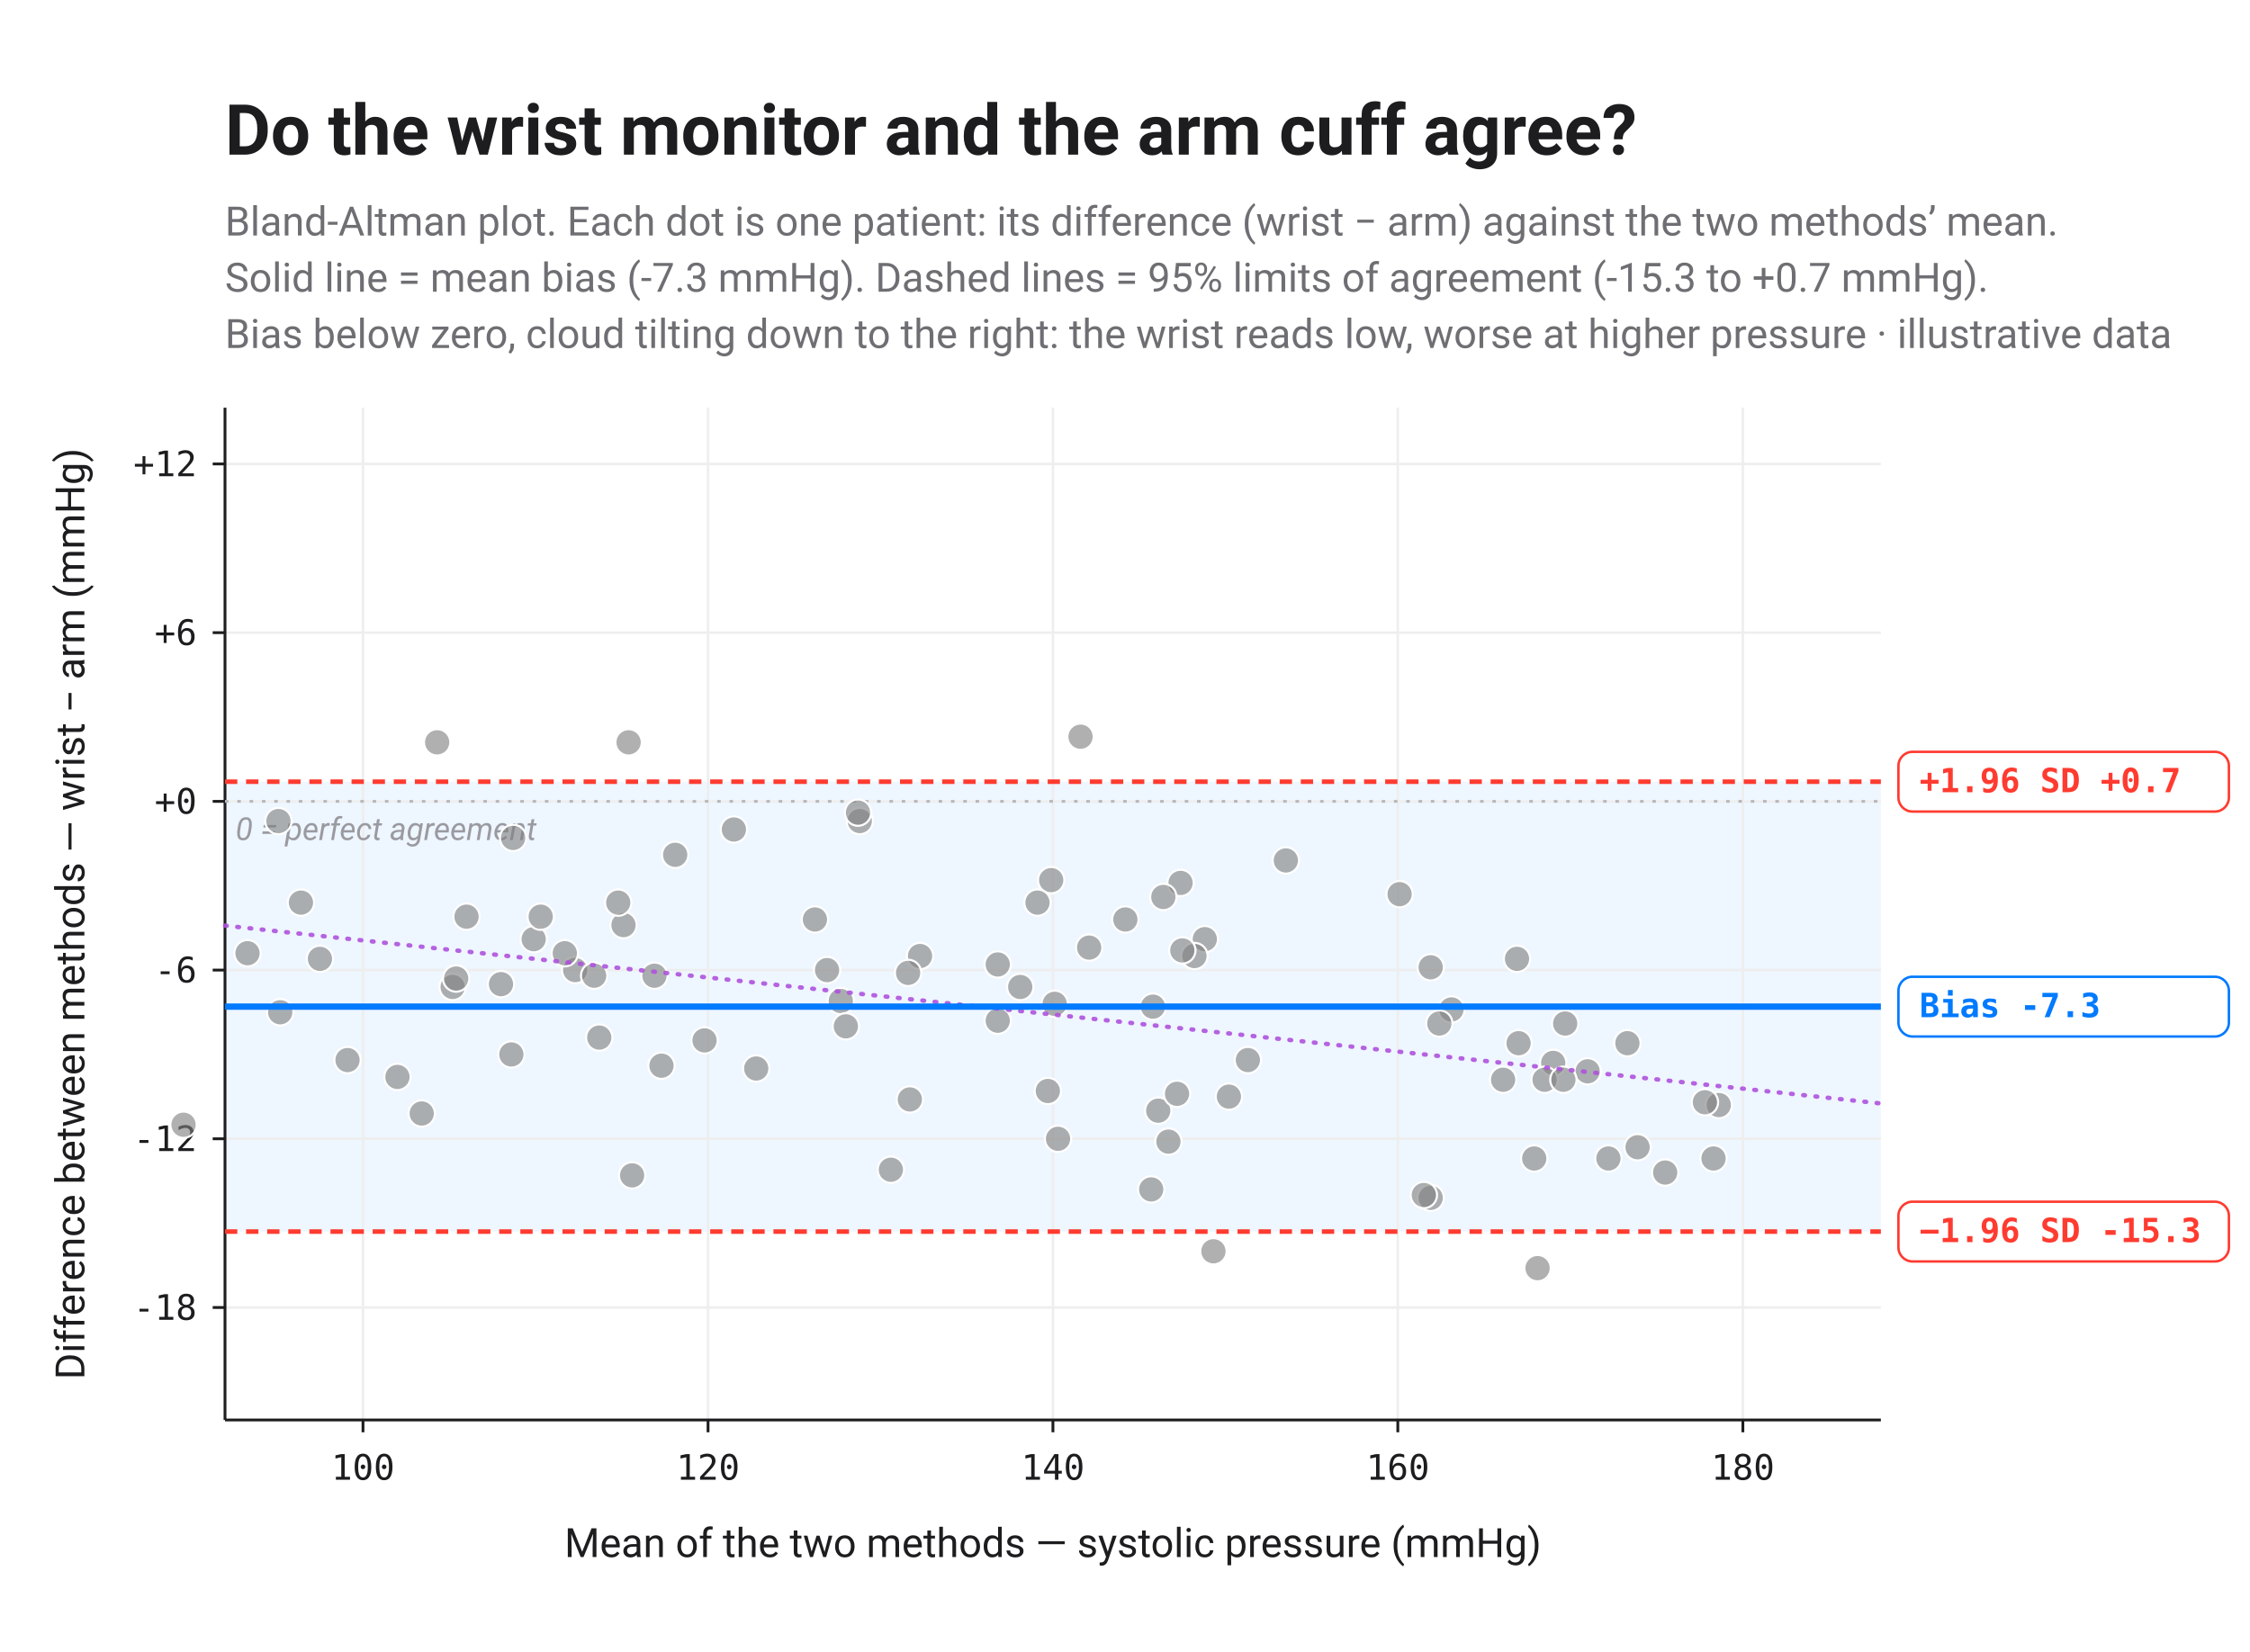
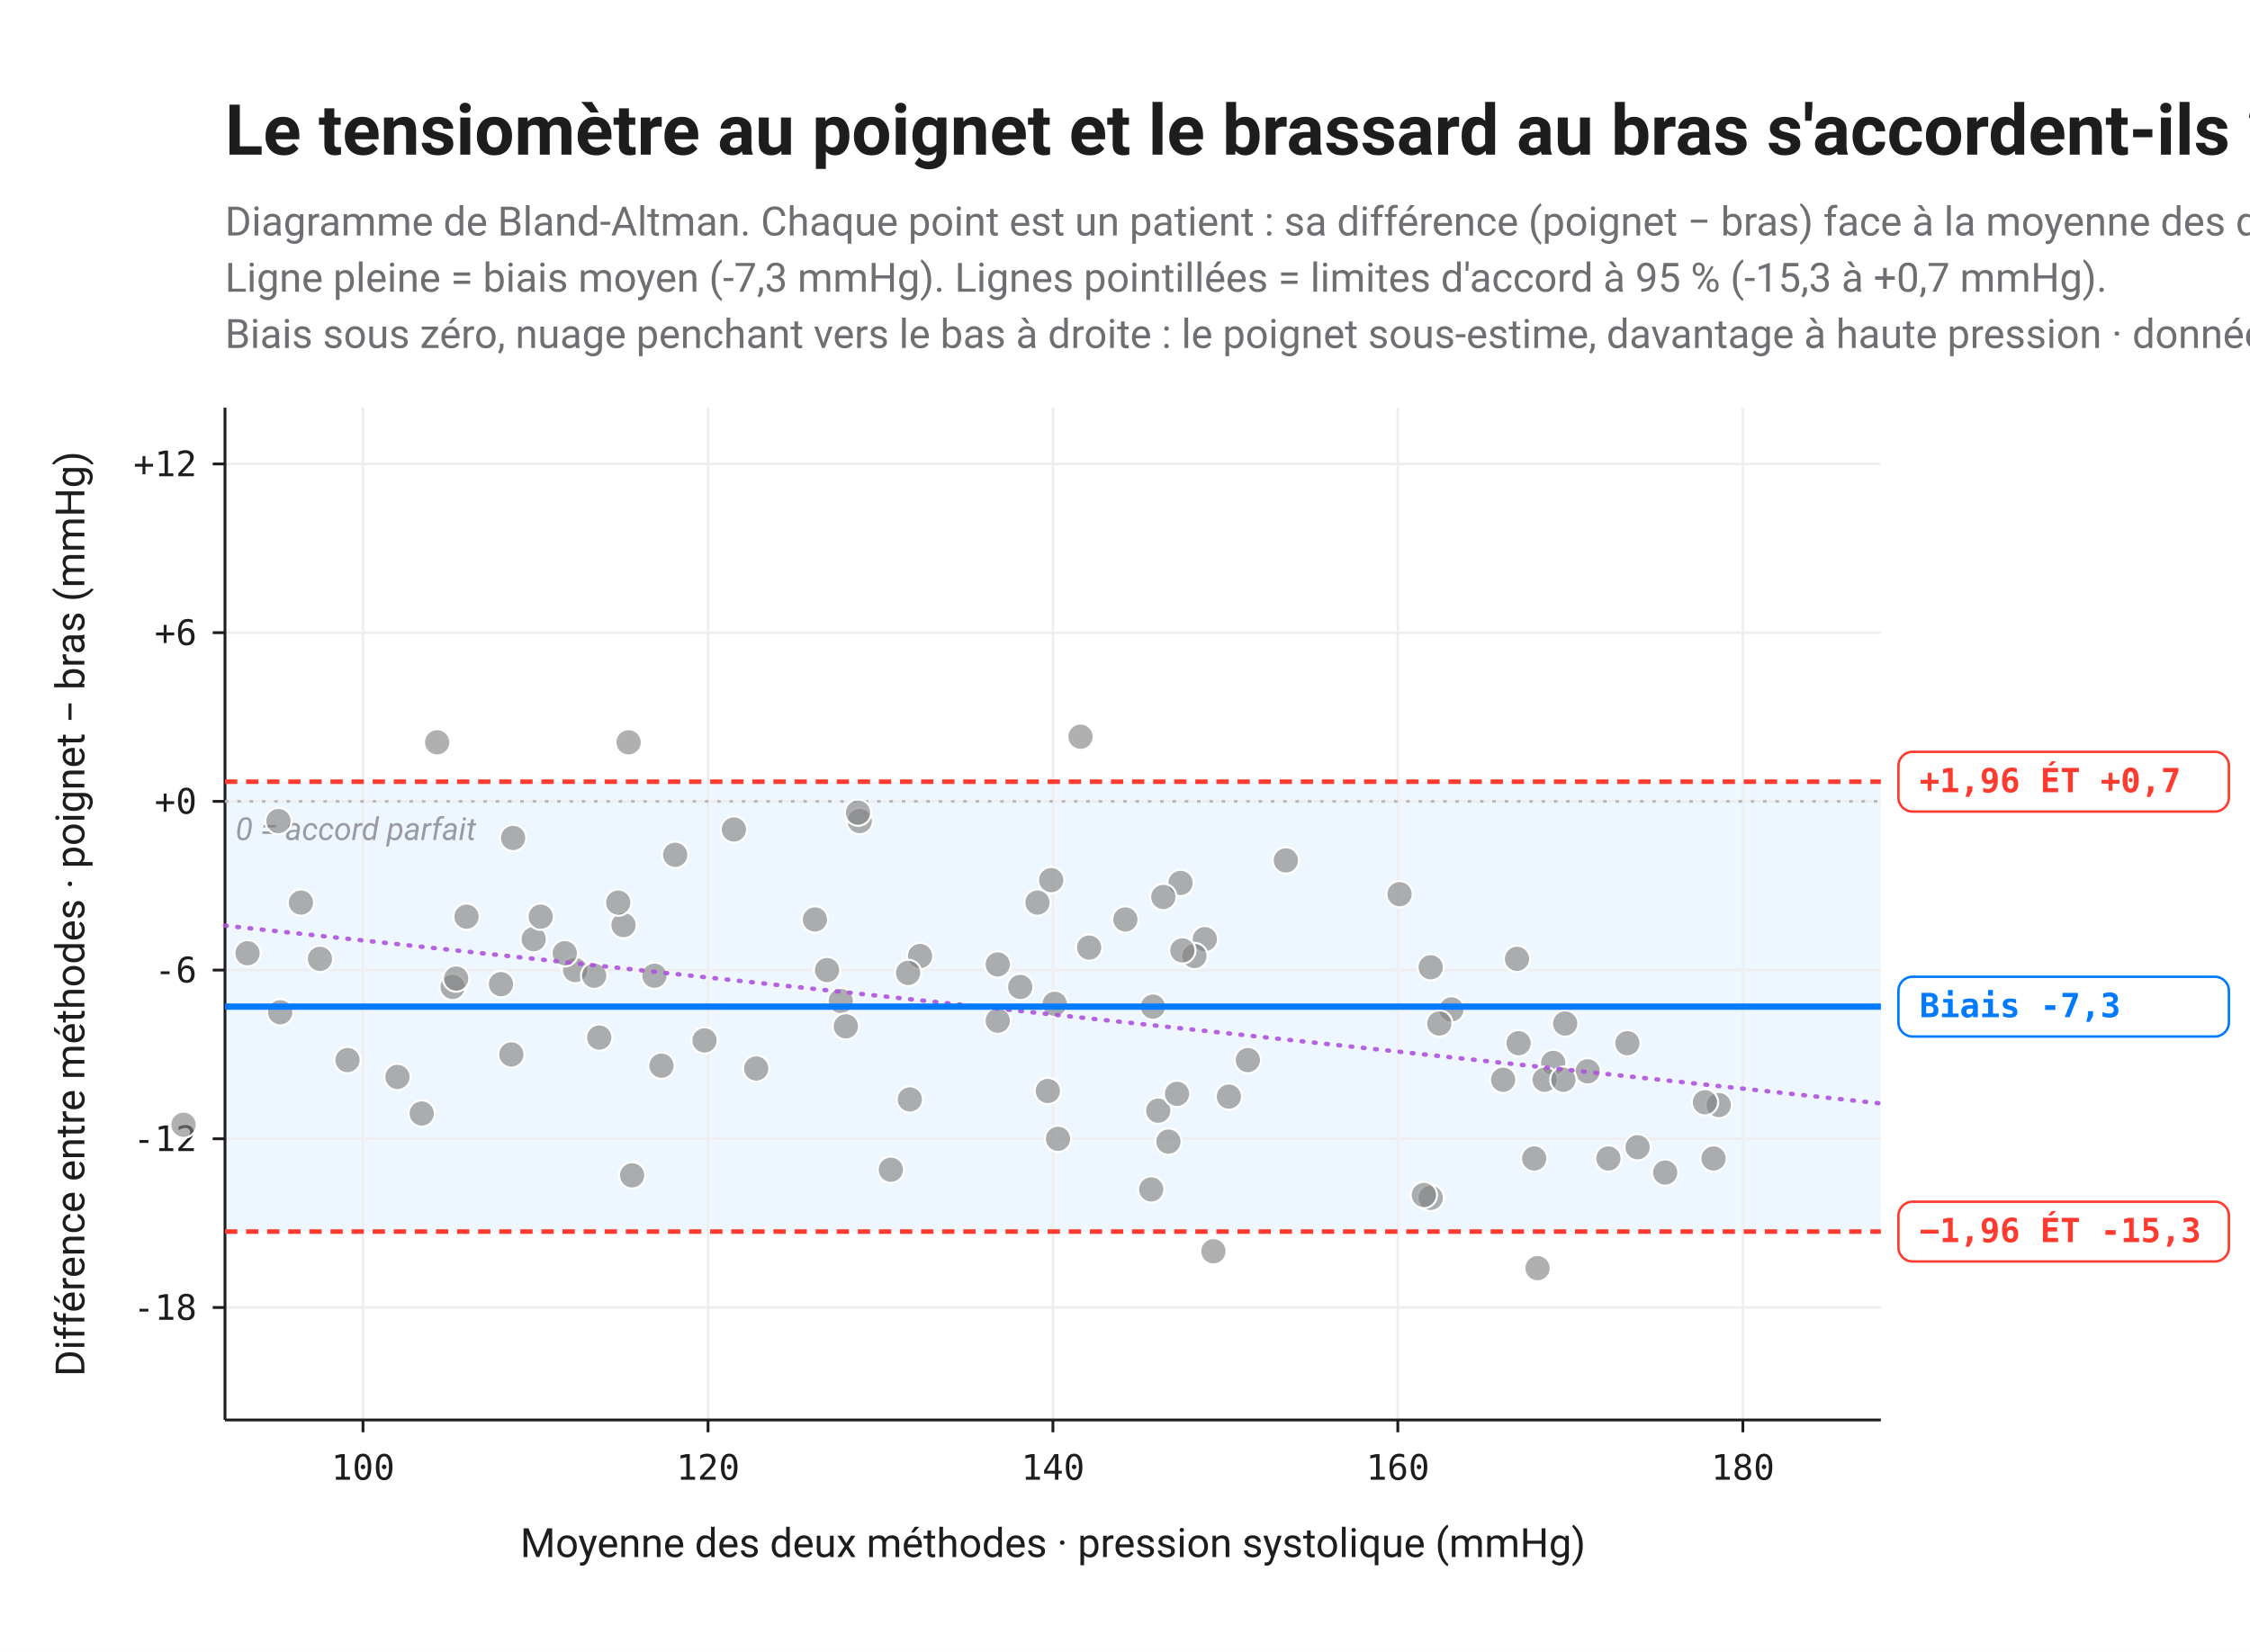
<svg xmlns="http://www.w3.org/2000/svg" width="1280" height="940" viewBox="0 0 1280 940" font-family="Roboto, system-ui, sans-serif" role="img" aria-labelledby="ba-title ba-desc">
  <style>.pt{cursor:pointer}.pt .halo{opacity:0}.pt:hover .halo,.pt:focus .halo{opacity:1}.pt:focus{outline:none}</style>
  <rect width="1280" height="940" fill="#FFFFFF" />
-   <text x="128" y="88" font-size="40" font-weight="700" fill="#1D1D1F">Do the wrist monitor and the arm cuff agree?</text>
-   <text x="128" y="134" font-size="23" fill="#6E6E73">Bland-Altman plot. Each dot is one patient: its difference (wrist − arm) against the two methods’ mean.</text>
-   <text x="128" y="166" font-size="23" fill="#6E6E73">Solid line = mean bias (-7.3 mmHg). Dashed lines = 95% limits of agreement (-15.3 to +0.7 mmHg).</text>
-   <text x="128" y="198" font-size="23" fill="#6E6E73">Bias below zero, cloud tilting down to the right: the wrist reads low, worse at higher pressure · illustrative data</text>
+   <text x="128" y="88" font-size="40" font-weight="700" fill="#1D1D1F">Le tensiomètre au poignet et le brassard au bras s'accordent-ils ?</text>
+   <text x="128" y="134" font-size="23" fill="#6E6E73">Diagramme de Bland-Altman. Chaque point est un patient : sa différence (poignet − bras) face à la moyenne des deux méthodes.</text>
+   <text x="128" y="166" font-size="23" fill="#6E6E73">Ligne pleine = biais moyen (-7,3 mmHg). Lignes pointillées = limites d'accord à 95 % (-15,3 à +0,7 mmHg).</text>
+   <text x="128" y="198" font-size="23" fill="#6E6E73">Biais sous zéro, nuage penchant vers le bas à droite : le poignet sous-estime, davantage à haute pression · données illustratives</text>
  <rect x="128.0" y="444.8" width="942.0" height="256.0" fill="#007AFF" fill-opacity="0.07" />
  <line x1="206.5" y1="232.0" x2="206.5" y2="808.0" stroke="#EEEEEE" stroke-width="1.4" />
  <line x1="402.8" y1="232.0" x2="402.8" y2="808.0" stroke="#EEEEEE" stroke-width="1.4" />
  <line x1="599.0" y1="232.0" x2="599.0" y2="808.0" stroke="#EEEEEE" stroke-width="1.4" />
  <line x1="795.2" y1="232.0" x2="795.2" y2="808.0" stroke="#EEEEEE" stroke-width="1.4" />
  <line x1="991.5" y1="232.0" x2="991.5" y2="808.0" stroke="#EEEEEE" stroke-width="1.4" />
  <line x1="128.0" y1="744.0" x2="1070.0" y2="744.0" stroke="#EEEEEE" stroke-width="1.4" />
  <line x1="128.0" y1="648.0" x2="1070.0" y2="648.0" stroke="#EEEEEE" stroke-width="1.4" />
  <line x1="128.0" y1="552.0" x2="1070.0" y2="552.0" stroke="#EEEEEE" stroke-width="1.4" />
  <line x1="128.0" y1="456.0" x2="1070.0" y2="456.0" stroke="#EEEEEE" stroke-width="1.4" />
  <line x1="128.0" y1="360.0" x2="1070.0" y2="360.0" stroke="#EEEEEE" stroke-width="1.4" />
  <line x1="128.0" y1="264.0" x2="1070.0" y2="264.0" stroke="#EEEEEE" stroke-width="1.4" />
  <line x1="128.0" y1="808.0" x2="1070.0" y2="808.0" stroke="#1D1D1F" stroke-width="1.6" />
  <line x1="128.0" y1="232.0" x2="128.0" y2="808.0" stroke="#1D1D1F" stroke-width="1.6" />
  <line x1="206.5" y1="808.0" x2="206.5" y2="815.0" stroke="#1D1D1F" stroke-width="1.6" />
  <text x="206.5" y="842.0" font-size="20" font-family="Roboto Mono, monospace" fill="#1D1D1F" text-anchor="middle">100</text>
  <line x1="402.8" y1="808.0" x2="402.8" y2="815.0" stroke="#1D1D1F" stroke-width="1.6" />
  <text x="402.8" y="842.0" font-size="20" font-family="Roboto Mono, monospace" fill="#1D1D1F" text-anchor="middle">120</text>
  <line x1="599.0" y1="808.0" x2="599.0" y2="815.0" stroke="#1D1D1F" stroke-width="1.6" />
  <text x="599.0" y="842.0" font-size="20" font-family="Roboto Mono, monospace" fill="#1D1D1F" text-anchor="middle">140</text>
  <line x1="795.2" y1="808.0" x2="795.2" y2="815.0" stroke="#1D1D1F" stroke-width="1.6" />
  <text x="795.2" y="842.0" font-size="20" font-family="Roboto Mono, monospace" fill="#1D1D1F" text-anchor="middle">160</text>
  <line x1="991.5" y1="808.0" x2="991.5" y2="815.0" stroke="#1D1D1F" stroke-width="1.6" />
  <text x="991.5" y="842.0" font-size="20" font-family="Roboto Mono, monospace" fill="#1D1D1F" text-anchor="middle">180</text>
  <line x1="121.0" y1="744.0" x2="128.0" y2="744.0" stroke="#1D1D1F" stroke-width="1.6" />
  <text x="112.0" y="751.0" font-size="20" font-family="Roboto Mono, monospace" fill="#1D1D1F" text-anchor="end">-18</text>
  <line x1="121.0" y1="648.0" x2="128.0" y2="648.0" stroke="#1D1D1F" stroke-width="1.6" />
  <text x="112.0" y="655.0" font-size="20" font-family="Roboto Mono, monospace" fill="#1D1D1F" text-anchor="end">-12</text>
  <line x1="121.0" y1="552.0" x2="128.0" y2="552.0" stroke="#1D1D1F" stroke-width="1.6" />
  <text x="112.0" y="559.0" font-size="20" font-family="Roboto Mono, monospace" fill="#1D1D1F" text-anchor="end">-6</text>
  <line x1="121.0" y1="456.0" x2="128.0" y2="456.0" stroke="#1D1D1F" stroke-width="1.6" />
  <text x="112.0" y="463.0" font-size="20" font-family="Roboto Mono, monospace" fill="#1D1D1F" text-anchor="end">+0</text>
  <line x1="121.0" y1="360.0" x2="128.0" y2="360.0" stroke="#1D1D1F" stroke-width="1.6" />
  <text x="112.0" y="367.0" font-size="20" font-family="Roboto Mono, monospace" fill="#1D1D1F" text-anchor="end">+6</text>
  <line x1="121.0" y1="264.0" x2="128.0" y2="264.0" stroke="#1D1D1F" stroke-width="1.6" />
  <text x="112.0" y="271.0" font-size="20" font-family="Roboto Mono, monospace" fill="#1D1D1F" text-anchor="end">+12</text>
-   <text x="599.0" y="886.0" font-size="23" fill="#1D1D1F" text-anchor="middle">Mean of the two methods — systolic pressure (mmHg)</text>
-   <text x="48.0" y="520.0" font-size="23" fill="#1D1D1F" text-anchor="middle" transform="rotate(-90 48.0 520.0)">Difference between methods — wrist − arm (mmHg)</text>
+   <text x="599.0" y="886.0" font-size="23" fill="#1D1D1F" text-anchor="middle">Moyenne des deux méthodes · pression systolique (mmHg)</text>
+   <text x="48.0" y="520.0" font-size="23" fill="#1D1D1F" text-anchor="middle" transform="rotate(-90 48.0 520.0)">Différence entre méthodes · poignet − bras (mmHg)</text>
  <line x1="128.0" y1="456.0" x2="1070.0" y2="456.0" stroke="#B8B8BD" stroke-width="1.6" stroke-dasharray="2 5" />
-   <text x="134.0" y="478.0" font-size="18" font-style="italic" fill="#9A9AA0">0 = perfect agreement</text>
+   <text x="134.0" y="478.0" font-size="18" font-style="italic" fill="#9A9AA0">0 = accord parfait</text>
  <g class="pt" tabindex="0" role="img" aria-label="Mean 149 mmHg, wrist − arm -5 mmHg">
    <circle class="halo" cx="685.4" cy="534.4" r="16" fill="#1D1D1F" fill-opacity="0.08" />
    <circle cx="685.4" cy="534.4" r="7.5" fill="#808080" fill-opacity="0.62" stroke="#FFFFFF" stroke-width="1.2" />
  </g>
  <g class="pt" tabindex="0" role="img" aria-label="Mean 171 mmHg, wrist − arm -10 mmHg">
    <circle class="halo" cx="903.2" cy="609.6" r="16" fill="#1D1D1F" fill-opacity="0.08" />
    <circle cx="903.2" cy="609.6" r="7.5" fill="#808080" fill-opacity="0.62" stroke="#FFFFFF" stroke-width="1.2" />
  </g>
  <g class="pt" tabindex="0" role="img" aria-label="Mean 162 mmHg, wrist − arm -6 mmHg">
    <circle class="halo" cx="813.9" cy="550.4" r="16" fill="#1D1D1F" fill-opacity="0.08" />
    <circle cx="813.9" cy="550.4" r="7.5" fill="#808080" fill-opacity="0.62" stroke="#FFFFFF" stroke-width="1.2" />
  </g>
  <g class="pt" tabindex="0" role="img" aria-label="Mean 112 mmHg, wrist − arm -6 mmHg">
    <circle class="halo" cx="327.2" cy="552.0" r="16" fill="#1D1D1F" fill-opacity="0.08" />
    <circle cx="327.2" cy="552.0" r="7.5" fill="#808080" fill-opacity="0.62" stroke="#FFFFFF" stroke-width="1.2" />
  </g>
  <g class="pt" tabindex="0" role="img" aria-label="Mean 122 mmHg, wrist − arm -1 mmHg">
    <circle class="halo" cx="417.5" cy="472.0" r="16" fill="#1D1D1F" fill-opacity="0.08" />
    <circle cx="417.5" cy="472.0" r="7.5" fill="#808080" fill-opacity="0.62" stroke="#FFFFFF" stroke-width="1.2" />
  </g>
  <g class="pt" tabindex="0" role="img" aria-label="Mean 169 mmHg, wrist − arm -9 mmHg">
    <circle class="halo" cx="883.6" cy="604.8" r="16" fill="#1D1D1F" fill-opacity="0.08" />
    <circle cx="883.6" cy="604.8" r="7.5" fill="#808080" fill-opacity="0.62" stroke="#FFFFFF" stroke-width="1.2" />
  </g>
  <g class="pt" tabindex="0" role="img" aria-label="Mean 95 mmHg, wrist − arm -1 mmHg">
    <circle class="halo" cx="158.4" cy="467.2" r="16" fill="#1D1D1F" fill-opacity="0.08" />
    <circle cx="158.4" cy="467.2" r="7.5" fill="#808080" fill-opacity="0.62" stroke="#FFFFFF" stroke-width="1.2" />
  </g>
  <g class="pt" tabindex="0" role="img" aria-label="Mean 162 mmHg, wrist − arm -14 mmHg">
    <circle class="halo" cx="813.9" cy="681.6" r="16" fill="#1D1D1F" fill-opacity="0.08" />
    <circle cx="813.9" cy="681.6" r="7.5" fill="#808080" fill-opacity="0.62" stroke="#FFFFFF" stroke-width="1.2" />
  </g>
  <g class="pt" tabindex="0" role="img" aria-label="Mean 163 mmHg, wrist − arm -7 mmHg">
    <circle class="halo" cx="825.7" cy="574.4" r="16" fill="#1D1D1F" fill-opacity="0.08" />
    <circle cx="825.7" cy="574.4" r="7.5" fill="#808080" fill-opacity="0.62" stroke="#FFFFFF" stroke-width="1.2" />
  </g>
  <g class="pt" tabindex="0" role="img" aria-label="Mean 131 mmHg, wrist − arm -13 mmHg">
    <circle class="halo" cx="506.8" cy="665.6" r="16" fill="#1D1D1F" fill-opacity="0.08" />
    <circle cx="506.8" cy="665.6" r="7.5" fill="#808080" fill-opacity="0.62" stroke="#FFFFFF" stroke-width="1.2" />
  </g>
  <g class="pt" tabindex="0" role="img" aria-label="Mean 116 mmHg, wrist − arm -13 mmHg">
    <circle class="halo" cx="359.6" cy="668.8" r="16" fill="#1D1D1F" fill-opacity="0.08" />
    <circle cx="359.6" cy="668.8" r="7.5" fill="#808080" fill-opacity="0.62" stroke="#FFFFFF" stroke-width="1.2" />
  </g>
  <g class="pt" tabindex="0" role="img" aria-label="Mean 117 mmHg, wrist − arm -6 mmHg">
    <circle class="halo" cx="372.3" cy="555.2" r="16" fill="#1D1D1F" fill-opacity="0.08" />
    <circle cx="372.3" cy="555.2" r="7.5" fill="#808080" fill-opacity="0.62" stroke="#FFFFFF" stroke-width="1.2" />
  </g>
  <g class="pt" tabindex="0" role="img" aria-label="Mean 114 mmHg, wrist − arm -8 mmHg">
    <circle class="halo" cx="340.9" cy="590.4" r="16" fill="#1D1D1F" fill-opacity="0.08" />
    <circle cx="340.9" cy="590.4" r="7.5" fill="#808080" fill-opacity="0.62" stroke="#FFFFFF" stroke-width="1.2" />
  </g>
  <g class="pt" tabindex="0" role="img" aria-label="Mean 132 mmHg, wrist − arm -6 mmHg">
    <circle class="halo" cx="523.4" cy="544.0" r="16" fill="#1D1D1F" fill-opacity="0.08" />
    <circle cx="523.4" cy="544.0" r="7.5" fill="#808080" fill-opacity="0.62" stroke="#FFFFFF" stroke-width="1.2" />
  </g>
  <g class="pt" tabindex="0" role="img" aria-label="Mean 142 mmHg, wrist − arm +2 mmHg">
    <circle class="halo" cx="614.7" cy="419.2" r="16" fill="#1D1D1F" fill-opacity="0.08" />
    <circle cx="614.7" cy="419.2" r="7.5" fill="#808080" fill-opacity="0.62" stroke="#FFFFFF" stroke-width="1.2" />
  </g>
  <g class="pt" tabindex="0" role="img" aria-label="Mean 140 mmHg, wrist − arm -10 mmHg">
    <circle class="halo" cx="596.1" cy="620.8" r="16" fill="#1D1D1F" fill-opacity="0.08" />
    <circle cx="596.1" cy="620.8" r="7.5" fill="#808080" fill-opacity="0.62" stroke="#FFFFFF" stroke-width="1.2" />
  </g>
  <g class="pt" tabindex="0" role="img" aria-label="Mean 178 mmHg, wrist − arm -13 mmHg">
    <circle class="halo" cx="974.8" cy="659.2" r="16" fill="#1D1D1F" fill-opacity="0.08" />
    <circle cx="974.8" cy="659.2" r="7.5" fill="#808080" fill-opacity="0.62" stroke="#FFFFFF" stroke-width="1.2" />
  </g>
  <g class="pt" tabindex="0" role="img" aria-label="Mean 162 mmHg, wrist − arm -8 mmHg">
    <circle class="halo" cx="818.8" cy="582.4" r="16" fill="#1D1D1F" fill-opacity="0.08" />
    <circle cx="818.8" cy="582.4" r="7.5" fill="#808080" fill-opacity="0.62" stroke="#FFFFFF" stroke-width="1.2" />
  </g>
  <g class="pt" tabindex="0" role="img" aria-label="Mean 148 mmHg, wrist − arm -6 mmHg">
    <circle class="halo" cx="679.5" cy="544.0" r="16" fill="#1D1D1F" fill-opacity="0.08" />
    <circle cx="679.5" cy="544.0" r="7.5" fill="#808080" fill-opacity="0.62" stroke="#FFFFFF" stroke-width="1.2" />
  </g>
  <g class="pt" tabindex="0" role="img" aria-label="Mean 179 mmHg, wrist − arm -11 mmHg">
    <circle class="halo" cx="977.8" cy="628.8" r="16" fill="#1D1D1F" fill-opacity="0.08" />
    <circle cx="977.8" cy="628.8" r="7.5" fill="#808080" fill-opacity="0.62" stroke="#FFFFFF" stroke-width="1.2" />
  </g>
  <g class="pt" tabindex="0" role="img" aria-label="Mean 112 mmHg, wrist − arm -5 mmHg">
    <circle class="halo" cx="321.3" cy="542.4" r="16" fill="#1D1D1F" fill-opacity="0.08" />
    <circle cx="321.3" cy="542.4" r="7.5" fill="#808080" fill-opacity="0.62" stroke="#FFFFFF" stroke-width="1.2" />
  </g>
  <g class="pt" tabindex="0" role="img" aria-label="Mean 109 mmHg, wrist − arm -1 mmHg">
    <circle class="halo" cx="291.9" cy="476.8" r="16" fill="#1D1D1F" fill-opacity="0.08" />
    <circle cx="291.9" cy="476.8" r="7.5" fill="#808080" fill-opacity="0.62" stroke="#FFFFFF" stroke-width="1.2" />
  </g>
  <g class="pt" tabindex="0" role="img" aria-label="Mean 148 mmHg, wrist − arm -5 mmHg">
    <circle class="halo" cx="672.6" cy="540.8" r="16" fill="#1D1D1F" fill-opacity="0.08" />
    <circle cx="672.6" cy="540.8" r="7.5" fill="#808080" fill-opacity="0.62" stroke="#FFFFFF" stroke-width="1.2" />
  </g>
  <g class="pt" tabindex="0" role="img" aria-label="Mean 95 mmHg, wrist − arm -8 mmHg">
    <circle class="halo" cx="159.4" cy="576.0" r="16" fill="#1D1D1F" fill-opacity="0.08" />
    <circle cx="159.4" cy="576.0" r="7.5" fill="#808080" fill-opacity="0.62" stroke="#FFFFFF" stroke-width="1.2" />
  </g>
  <g class="pt" tabindex="0" role="img" aria-label="Mean 96 mmHg, wrist − arm -4 mmHg">
    <circle class="halo" cx="171.2" cy="513.6" r="16" fill="#1D1D1F" fill-opacity="0.08" />
    <circle cx="171.2" cy="513.6" r="7.5" fill="#808080" fill-opacity="0.62" stroke="#FFFFFF" stroke-width="1.2" />
  </g>
  <g class="pt" tabindex="0" role="img" aria-label="Mean 138 mmHg, wrist − arm -7 mmHg">
    <circle class="halo" cx="580.4" cy="561.6" r="16" fill="#1D1D1F" fill-opacity="0.08" />
    <circle cx="580.4" cy="561.6" r="7.5" fill="#808080" fill-opacity="0.62" stroke="#FFFFFF" stroke-width="1.2" />
  </g>
  <g class="pt" tabindex="0" role="img" aria-label="Mean 132 mmHg, wrist − arm -11 mmHg">
    <circle class="halo" cx="517.6" cy="625.6" r="16" fill="#1D1D1F" fill-opacity="0.08" />
    <circle cx="517.6" cy="625.6" r="7.5" fill="#808080" fill-opacity="0.62" stroke="#FFFFFF" stroke-width="1.2" />
  </g>
  <g class="pt" tabindex="0" role="img" aria-label="Mean 173 mmHg, wrist − arm -9 mmHg">
    <circle class="halo" cx="925.8" cy="593.6" r="16" fill="#1D1D1F" fill-opacity="0.08" />
    <circle cx="925.8" cy="593.6" r="7.5" fill="#808080" fill-opacity="0.62" stroke="#FFFFFF" stroke-width="1.2" />
  </g>
  <g class="pt" tabindex="0" role="img" aria-label="Mean 146 mmHg, wrist − arm -11 mmHg">
    <circle class="halo" cx="658.9" cy="632.0" r="16" fill="#1D1D1F" fill-opacity="0.08" />
    <circle cx="658.9" cy="632.0" r="7.5" fill="#808080" fill-opacity="0.62" stroke="#FFFFFF" stroke-width="1.2" />
  </g>
  <g class="pt" tabindex="0" role="img" aria-label="Mean 140 mmHg, wrist − arm -3 mmHg">
    <circle class="halo" cx="598.0" cy="500.8" r="16" fill="#1D1D1F" fill-opacity="0.08" />
    <circle cx="598.0" cy="500.8" r="7.5" fill="#808080" fill-opacity="0.62" stroke="#FFFFFF" stroke-width="1.2" />
  </g>
  <g class="pt" tabindex="0" role="img" aria-label="Mean 137 mmHg, wrist − arm -6 mmHg">
    <circle class="halo" cx="567.6" cy="548.8" r="16" fill="#1D1D1F" fill-opacity="0.08" />
    <circle cx="567.6" cy="548.8" r="7.5" fill="#808080" fill-opacity="0.62" stroke="#FFFFFF" stroke-width="1.2" />
  </g>
  <g class="pt" tabindex="0" role="img" aria-label="Mean 115 mmHg, wrist − arm -4 mmHg">
    <circle class="halo" cx="354.7" cy="526.4" r="16" fill="#1D1D1F" fill-opacity="0.08" />
    <circle cx="354.7" cy="526.4" r="7.5" fill="#808080" fill-opacity="0.62" stroke="#FFFFFF" stroke-width="1.2" />
  </g>
  <g class="pt" tabindex="0" role="img" aria-label="Mean 93 mmHg, wrist − arm -5 mmHg">
    <circle class="halo" cx="140.8" cy="542.4" r="16" fill="#1D1D1F" fill-opacity="0.08" />
    <circle cx="140.8" cy="542.4" r="7.5" fill="#808080" fill-opacity="0.62" stroke="#FFFFFF" stroke-width="1.2" />
  </g>
  <g class="pt" tabindex="0" role="img" aria-label="Mean 110 mmHg, wrist − arm -5 mmHg">
    <circle class="halo" cx="303.6" cy="534.4" r="16" fill="#1D1D1F" fill-opacity="0.08" />
    <circle cx="303.6" cy="534.4" r="7.5" fill="#808080" fill-opacity="0.62" stroke="#FFFFFF" stroke-width="1.2" />
  </g>
  <g class="pt" tabindex="0" role="img" aria-label="Mean 149 mmHg, wrist − arm -16 mmHg">
    <circle class="halo" cx="690.3" cy="712.0" r="16" fill="#1D1D1F" fill-opacity="0.08" />
    <circle cx="690.3" cy="712.0" r="7.5" fill="#808080" fill-opacity="0.62" stroke="#FFFFFF" stroke-width="1.2" />
  </g>
  <g class="pt" tabindex="0" role="img" aria-label="Mean 109 mmHg, wrist − arm -9 mmHg">
    <circle class="halo" cx="290.9" cy="600.0" r="16" fill="#1D1D1F" fill-opacity="0.08" />
    <circle cx="290.9" cy="600.0" r="7.5" fill="#808080" fill-opacity="0.62" stroke="#FFFFFF" stroke-width="1.2" />
  </g>
  <g class="pt" tabindex="0" role="img" aria-label="Mean 126 mmHg, wrist − arm -4 mmHg">
    <circle class="halo" cx="463.6" cy="523.2" r="16" fill="#1D1D1F" fill-opacity="0.08" />
    <circle cx="463.6" cy="523.2" r="7.5" fill="#808080" fill-opacity="0.62" stroke="#FFFFFF" stroke-width="1.2" />
  </g>
  <g class="pt" tabindex="0" role="img" aria-label="Mean 90 mmHg, wrist − arm -12 mmHg">
    <circle class="halo" cx="104.4" cy="640.0" r="16" fill="#1D1D1F" fill-opacity="0.08" />
    <circle cx="104.4" cy="640.0" r="7.5" fill="#808080" fill-opacity="0.62" stroke="#FFFFFF" stroke-width="1.2" />
  </g>
  <g class="pt" tabindex="0" role="img" aria-label="Mean 167 mmHg, wrist − arm -6 mmHg">
    <circle class="halo" cx="863.0" cy="545.6" r="16" fill="#1D1D1F" fill-opacity="0.08" />
    <circle cx="863.0" cy="545.6" r="7.5" fill="#808080" fill-opacity="0.62" stroke="#FFFFFF" stroke-width="1.2" />
  </g>
  <g class="pt" tabindex="0" role="img" aria-label="Mean 103 mmHg, wrist − arm -11 mmHg">
    <circle class="halo" cx="239.9" cy="633.6" r="16" fill="#1D1D1F" fill-opacity="0.08" />
    <circle cx="239.9" cy="633.6" r="7.5" fill="#808080" fill-opacity="0.62" stroke="#FFFFFF" stroke-width="1.2" />
  </g>
  <g class="pt" tabindex="0" role="img" aria-label="Mean 118 mmHg, wrist − arm -2 mmHg">
    <circle class="halo" cx="384.1" cy="486.4" r="16" fill="#1D1D1F" fill-opacity="0.08" />
    <circle cx="384.1" cy="486.4" r="7.5" fill="#808080" fill-opacity="0.62" stroke="#FFFFFF" stroke-width="1.2" />
  </g>
  <g class="pt" tabindex="0" role="img" aria-label="Mean 168 mmHg, wrist − arm -13 mmHg">
    <circle class="halo" cx="872.8" cy="659.2" r="16" fill="#1D1D1F" fill-opacity="0.08" />
    <circle cx="872.8" cy="659.2" r="7.5" fill="#808080" fill-opacity="0.62" stroke="#FFFFFF" stroke-width="1.2" />
  </g>
  <g class="pt" tabindex="0" role="img" aria-label="Mean 139 mmHg, wrist − arm -4 mmHg">
    <circle class="halo" cx="590.2" cy="513.6" r="16" fill="#1D1D1F" fill-opacity="0.08" />
    <circle cx="590.2" cy="513.6" r="7.5" fill="#808080" fill-opacity="0.62" stroke="#FFFFFF" stroke-width="1.2" />
  </g>
  <g class="pt" tabindex="0" role="img" aria-label="Mean 167 mmHg, wrist − arm -9 mmHg">
    <circle class="halo" cx="863.9" cy="593.6" r="16" fill="#1D1D1F" fill-opacity="0.08" />
    <circle cx="863.9" cy="593.6" r="7.5" fill="#808080" fill-opacity="0.62" stroke="#FFFFFF" stroke-width="1.2" />
  </g>
  <g class="pt" tabindex="0" role="img" aria-label="Mean 146 mmHg, wrist − arm -14 mmHg">
    <circle class="halo" cx="654.9" cy="676.8" r="16" fill="#1D1D1F" fill-opacity="0.08" />
    <circle cx="654.9" cy="676.8" r="7.5" fill="#808080" fill-opacity="0.62" stroke="#FFFFFF" stroke-width="1.2" />
  </g>
  <g class="pt" tabindex="0" role="img" aria-label="Mean 160 mmHg, wrist − arm -3 mmHg">
    <circle class="halo" cx="796.2" cy="508.8" r="16" fill="#1D1D1F" fill-opacity="0.08" />
    <circle cx="796.2" cy="508.8" r="7.5" fill="#808080" fill-opacity="0.62" stroke="#FFFFFF" stroke-width="1.2" />
  </g>
  <g class="pt" tabindex="0" role="img" aria-label="Mean 104 mmHg, wrist − arm +2 mmHg">
    <circle class="halo" cx="248.7" cy="422.4" r="16" fill="#1D1D1F" fill-opacity="0.08" />
    <circle cx="248.7" cy="422.4" r="7.5" fill="#808080" fill-opacity="0.62" stroke="#FFFFFF" stroke-width="1.2" />
  </g>
  <g class="pt" tabindex="0" role="img" aria-label="Mean 140 mmHg, wrist − arm -7 mmHg">
    <circle class="halo" cx="600.0" cy="571.2" r="16" fill="#1D1D1F" fill-opacity="0.08" />
    <circle cx="600.0" cy="571.2" r="7.5" fill="#808080" fill-opacity="0.62" stroke="#FFFFFF" stroke-width="1.2" />
  </g>
  <g class="pt" tabindex="0" role="img" aria-label="Mean 137 mmHg, wrist − arm -8 mmHg">
    <circle class="halo" cx="567.6" cy="580.8" r="16" fill="#1D1D1F" fill-opacity="0.08" />
    <circle cx="567.6" cy="580.8" r="7.5" fill="#808080" fill-opacity="0.62" stroke="#FFFFFF" stroke-width="1.2" />
  </g>
  <g class="pt" tabindex="0" role="img" aria-label="Mean 168 mmHg, wrist − arm -10 mmHg">
    <circle class="halo" cx="878.7" cy="614.4" r="16" fill="#1D1D1F" fill-opacity="0.08" />
    <circle cx="878.7" cy="614.4" r="7.5" fill="#808080" fill-opacity="0.62" stroke="#FFFFFF" stroke-width="1.2" />
  </g>
  <g class="pt" tabindex="0" role="img" aria-label="Mean 123 mmHg, wrist − arm -10 mmHg">
    <circle class="halo" cx="430.2" cy="608.0" r="16" fill="#1D1D1F" fill-opacity="0.08" />
    <circle cx="430.2" cy="608.0" r="7.5" fill="#808080" fill-opacity="0.62" stroke="#FFFFFF" stroke-width="1.2" />
  </g>
  <g class="pt" tabindex="0" role="img" aria-label="Mean 147 mmHg, wrist − arm -3 mmHg">
    <circle class="halo" cx="671.6" cy="502.4" r="16" fill="#1D1D1F" fill-opacity="0.08" />
    <circle cx="671.6" cy="502.4" r="7.5" fill="#808080" fill-opacity="0.62" stroke="#FFFFFF" stroke-width="1.2" />
  </g>
  <g class="pt" tabindex="0" role="img" aria-label="Mean 98 mmHg, wrist − arm -6 mmHg">
    <circle class="halo" cx="182.0" cy="545.6" r="16" fill="#1D1D1F" fill-opacity="0.08" />
    <circle cx="182.0" cy="545.6" r="7.5" fill="#808080" fill-opacity="0.62" stroke="#FFFFFF" stroke-width="1.2" />
  </g>
  <g class="pt" tabindex="0" role="img" aria-label="Mean 127 mmHg, wrist − arm -6 mmHg">
    <circle class="halo" cx="470.5" cy="552.0" r="16" fill="#1D1D1F" fill-opacity="0.08" />
    <circle cx="470.5" cy="552.0" r="7.5" fill="#808080" fill-opacity="0.62" stroke="#FFFFFF" stroke-width="1.2" />
  </g>
  <g class="pt" tabindex="0" role="img" aria-label="Mean 120 mmHg, wrist − arm -8 mmHg">
    <circle class="halo" cx="400.8" cy="592.0" r="16" fill="#1D1D1F" fill-opacity="0.08" />
    <circle cx="400.8" cy="592.0" r="7.5" fill="#808080" fill-opacity="0.62" stroke="#FFFFFF" stroke-width="1.2" />
  </g>
  <g class="pt" tabindex="0" role="img" aria-label="Mean 105 mmHg, wrist − arm -7 mmHg">
    <circle class="halo" cx="257.5" cy="561.6" r="16" fill="#1D1D1F" fill-opacity="0.08" />
    <circle cx="257.5" cy="561.6" r="7.5" fill="#808080" fill-opacity="0.62" stroke="#FFFFFF" stroke-width="1.2" />
  </g>
  <g class="pt" tabindex="0" role="img" aria-label="Mean 162 mmHg, wrist − arm -14 mmHg">
    <circle class="halo" cx="810.0" cy="680.0" r="16" fill="#1D1D1F" fill-opacity="0.08" />
    <circle cx="810.0" cy="680.0" r="7.5" fill="#808080" fill-opacity="0.62" stroke="#FFFFFF" stroke-width="1.2" />
  </g>
  <g class="pt" tabindex="0" role="img" aria-label="Mean 129 mmHg, wrist − arm -1 mmHg">
    <circle class="halo" cx="489.1" cy="467.2" r="16" fill="#1D1D1F" fill-opacity="0.08" />
    <circle cx="489.1" cy="467.2" r="7.5" fill="#808080" fill-opacity="0.62" stroke="#FFFFFF" stroke-width="1.2" />
  </g>
  <g class="pt" tabindex="0" role="img" aria-label="Mean 178 mmHg, wrist − arm -11 mmHg">
    <circle class="halo" cx="969.9" cy="627.2" r="16" fill="#1D1D1F" fill-opacity="0.08" />
    <circle cx="969.9" cy="627.2" r="7.5" fill="#808080" fill-opacity="0.62" stroke="#FFFFFF" stroke-width="1.2" />
  </g>
  <g class="pt" tabindex="0" role="img" aria-label="Mean 146 mmHg, wrist − arm -3 mmHg">
    <circle class="halo" cx="661.8" cy="510.4" r="16" fill="#1D1D1F" fill-opacity="0.08" />
    <circle cx="661.8" cy="510.4" r="7.5" fill="#808080" fill-opacity="0.62" stroke="#FFFFFF" stroke-width="1.2" />
  </g>
  <g class="pt" tabindex="0" role="img" aria-label="Mean 146 mmHg, wrist − arm -7 mmHg">
    <circle class="halo" cx="655.9" cy="572.8" r="16" fill="#1D1D1F" fill-opacity="0.08" />
    <circle cx="655.9" cy="572.8" r="7.5" fill="#808080" fill-opacity="0.62" stroke="#FFFFFF" stroke-width="1.2" />
  </g>
  <g class="pt" tabindex="0" role="img" aria-label="Mean 147 mmHg, wrist − arm -10 mmHg">
    <circle class="halo" cx="669.6" cy="622.4" r="16" fill="#1D1D1F" fill-opacity="0.08" />
    <circle cx="669.6" cy="622.4" r="7.5" fill="#808080" fill-opacity="0.62" stroke="#FFFFFF" stroke-width="1.2" />
  </g>
  <g class="pt" tabindex="0" role="img" aria-label="Mean 151 mmHg, wrist − arm -9 mmHg">
    <circle class="halo" cx="709.9" cy="603.2" r="16" fill="#1D1D1F" fill-opacity="0.08" />
    <circle cx="709.9" cy="603.2" r="7.5" fill="#808080" fill-opacity="0.62" stroke="#FFFFFF" stroke-width="1.2" />
  </g>
  <g class="pt" tabindex="0" role="img" aria-label="Mean 105 mmHg, wrist − arm -6 mmHg">
    <circle class="halo" cx="259.5" cy="556.8" r="16" fill="#1D1D1F" fill-opacity="0.08" />
    <circle cx="259.5" cy="556.8" r="7.5" fill="#808080" fill-opacity="0.62" stroke="#FFFFFF" stroke-width="1.2" />
  </g>
  <g class="pt" tabindex="0" role="img" aria-label="Mean 132 mmHg, wrist − arm -6 mmHg">
    <circle class="halo" cx="516.6" cy="553.6" r="16" fill="#1D1D1F" fill-opacity="0.08" />
    <circle cx="516.6" cy="553.6" r="7.5" fill="#808080" fill-opacity="0.62" stroke="#FFFFFF" stroke-width="1.2" />
  </g>
  <g class="pt" tabindex="0" role="img" aria-label="Mean 113 mmHg, wrist − arm -6 mmHg">
    <circle class="halo" cx="338.0" cy="555.2" r="16" fill="#1D1D1F" fill-opacity="0.08" />
    <circle cx="338.0" cy="555.2" r="7.5" fill="#808080" fill-opacity="0.62" stroke="#FFFFFF" stroke-width="1.2" />
  </g>
  <g class="pt" tabindex="0" role="img" aria-label="Mean 128 mmHg, wrist − arm -7 mmHg">
    <circle class="halo" cx="478.3" cy="569.6" r="16" fill="#1D1D1F" fill-opacity="0.08" />
    <circle cx="478.3" cy="569.6" r="7.5" fill="#808080" fill-opacity="0.62" stroke="#FFFFFF" stroke-width="1.2" />
  </g>
  <g class="pt" tabindex="0" role="img" aria-label="Mean 99 mmHg, wrist − arm -9 mmHg">
    <circle class="halo" cx="197.7" cy="603.2" r="16" fill="#1D1D1F" fill-opacity="0.08" />
    <circle cx="197.7" cy="603.2" r="7.5" fill="#808080" fill-opacity="0.62" stroke="#FFFFFF" stroke-width="1.2" />
  </g>
  <g class="pt" tabindex="0" role="img" aria-label="Mean 176 mmHg, wrist − arm -13 mmHg">
    <circle class="halo" cx="947.3" cy="667.2" r="16" fill="#1D1D1F" fill-opacity="0.08" />
    <circle cx="947.3" cy="667.2" r="7.5" fill="#808080" fill-opacity="0.62" stroke="#FFFFFF" stroke-width="1.2" />
  </g>
  <g class="pt" tabindex="0" role="img" aria-label="Mean 115 mmHg, wrist − arm +2 mmHg">
    <circle class="halo" cx="357.6" cy="422.4" r="16" fill="#1D1D1F" fill-opacity="0.08" />
    <circle cx="357.6" cy="422.4" r="7.5" fill="#808080" fill-opacity="0.62" stroke="#FFFFFF" stroke-width="1.2" />
  </g>
  <g class="pt" tabindex="0" role="img" aria-label="Mean 150 mmHg, wrist − arm -10 mmHg">
    <circle class="halo" cx="699.1" cy="624.0" r="16" fill="#1D1D1F" fill-opacity="0.08" />
    <circle cx="699.1" cy="624.0" r="7.5" fill="#808080" fill-opacity="0.62" stroke="#FFFFFF" stroke-width="1.2" />
  </g>
  <g class="pt" tabindex="0" role="img" aria-label="Mean 117 mmHg, wrist − arm -9 mmHg">
    <circle class="halo" cx="376.3" cy="606.4" r="16" fill="#1D1D1F" fill-opacity="0.08" />
    <circle cx="376.3" cy="606.4" r="7.5" fill="#808080" fill-opacity="0.62" stroke="#FFFFFF" stroke-width="1.2" />
  </g>
  <g class="pt" tabindex="0" role="img" aria-label="Mean 170 mmHg, wrist − arm -8 mmHg">
    <circle class="halo" cx="890.4" cy="582.4" r="16" fill="#1D1D1F" fill-opacity="0.08" />
    <circle cx="890.4" cy="582.4" r="7.5" fill="#808080" fill-opacity="0.62" stroke="#FFFFFF" stroke-width="1.2" />
  </g>
  <g class="pt" tabindex="0" role="img" aria-label="Mean 154 mmHg, wrist − arm -2 mmHg">
    <circle class="halo" cx="731.5" cy="489.6" r="16" fill="#1D1D1F" fill-opacity="0.08" />
    <circle cx="731.5" cy="489.6" r="7.5" fill="#808080" fill-opacity="0.62" stroke="#FFFFFF" stroke-width="1.2" />
  </g>
  <g class="pt" tabindex="0" role="img" aria-label="Mean 102 mmHg, wrist − arm -10 mmHg">
    <circle class="halo" cx="226.1" cy="612.8" r="16" fill="#1D1D1F" fill-opacity="0.08" />
    <circle cx="226.1" cy="612.8" r="7.5" fill="#808080" fill-opacity="0.62" stroke="#FFFFFF" stroke-width="1.2" />
  </g>
  <g class="pt" tabindex="0" role="img" aria-label="Mean 166 mmHg, wrist − arm -10 mmHg">
    <circle class="halo" cx="855.1" cy="614.4" r="16" fill="#1D1D1F" fill-opacity="0.08" />
    <circle cx="855.1" cy="614.4" r="7.5" fill="#808080" fill-opacity="0.62" stroke="#FFFFFF" stroke-width="1.2" />
  </g>
  <g class="pt" tabindex="0" role="img" aria-label="Mean 174 mmHg, wrist − arm -12 mmHg">
    <circle class="halo" cx="931.6" cy="652.8" r="16" fill="#1D1D1F" fill-opacity="0.08" />
    <circle cx="931.6" cy="652.8" r="7.5" fill="#808080" fill-opacity="0.62" stroke="#FFFFFF" stroke-width="1.2" />
  </g>
  <g class="pt" tabindex="0" role="img" aria-label="Mean 168 mmHg, wrist − arm -17 mmHg">
    <circle class="halo" cx="874.7" cy="721.6" r="16" fill="#1D1D1F" fill-opacity="0.08" />
    <circle cx="874.7" cy="721.6" r="7.5" fill="#808080" fill-opacity="0.62" stroke="#FFFFFF" stroke-width="1.2" />
  </g>
  <g class="pt" tabindex="0" role="img" aria-label="Mean 144 mmHg, wrist − arm -4 mmHg">
    <circle class="halo" cx="640.2" cy="523.2" r="16" fill="#1D1D1F" fill-opacity="0.08" />
    <circle cx="640.2" cy="523.2" r="7.5" fill="#808080" fill-opacity="0.62" stroke="#FFFFFF" stroke-width="1.2" />
  </g>
  <g class="pt" tabindex="0" role="img" aria-label="Mean 106 mmHg, wrist − arm -4 mmHg">
    <circle class="halo" cx="265.4" cy="521.6" r="16" fill="#1D1D1F" fill-opacity="0.08" />
    <circle cx="265.4" cy="521.6" r="7.5" fill="#808080" fill-opacity="0.62" stroke="#FFFFFF" stroke-width="1.2" />
  </g>
  <g class="pt" tabindex="0" role="img" aria-label="Mean 110 mmHg, wrist − arm -4 mmHg">
    <circle class="halo" cx="307.6" cy="521.6" r="16" fill="#1D1D1F" fill-opacity="0.08" />
    <circle cx="307.6" cy="521.6" r="7.5" fill="#808080" fill-opacity="0.62" stroke="#FFFFFF" stroke-width="1.2" />
  </g>
  <g class="pt" tabindex="0" role="img" aria-label="Mean 172 mmHg, wrist − arm -13 mmHg">
    <circle class="halo" cx="915.0" cy="659.2" r="16" fill="#1D1D1F" fill-opacity="0.08" />
    <circle cx="915.0" cy="659.2" r="7.5" fill="#808080" fill-opacity="0.62" stroke="#FFFFFF" stroke-width="1.2" />
  </g>
  <g class="pt" tabindex="0" role="img" aria-label="Mean 142 mmHg, wrist − arm -5 mmHg">
    <circle class="halo" cx="619.6" cy="539.2" r="16" fill="#1D1D1F" fill-opacity="0.08" />
    <circle cx="619.6" cy="539.2" r="7.5" fill="#808080" fill-opacity="0.62" stroke="#FFFFFF" stroke-width="1.2" />
  </g>
  <g class="pt" tabindex="0" role="img" aria-label="Mean 108 mmHg, wrist − arm -6 mmHg">
    <circle class="halo" cx="285.0" cy="560.0" r="16" fill="#1D1D1F" fill-opacity="0.08" />
    <circle cx="285.0" cy="560.0" r="7.5" fill="#808080" fill-opacity="0.62" stroke="#FFFFFF" stroke-width="1.2" />
  </g>
  <g class="pt" tabindex="0" role="img" aria-label="Mean 170 mmHg, wrist − arm -10 mmHg">
    <circle class="halo" cx="889.4" cy="614.4" r="16" fill="#1D1D1F" fill-opacity="0.08" />
    <circle cx="889.4" cy="614.4" r="7.5" fill="#808080" fill-opacity="0.62" stroke="#FFFFFF" stroke-width="1.2" />
  </g>
  <g class="pt" tabindex="0" role="img" aria-label="Mean 147 mmHg, wrist − arm -12 mmHg">
    <circle class="halo" cx="664.7" cy="649.6" r="16" fill="#1D1D1F" fill-opacity="0.08" />
    <circle cx="664.7" cy="649.6" r="7.5" fill="#808080" fill-opacity="0.62" stroke="#FFFFFF" stroke-width="1.2" />
  </g>
  <g class="pt" tabindex="0" role="img" aria-label="Mean 140 mmHg, wrist − arm -12 mmHg">
    <circle class="halo" cx="601.9" cy="648.0" r="16" fill="#1D1D1F" fill-opacity="0.08" />
    <circle cx="601.9" cy="648.0" r="7.5" fill="#808080" fill-opacity="0.62" stroke="#FFFFFF" stroke-width="1.2" />
  </g>
  <g class="pt" tabindex="0" role="img" aria-label="Mean 129 mmHg, wrist − arm -0 mmHg">
    <circle class="halo" cx="488.1" cy="462.4" r="16" fill="#1D1D1F" fill-opacity="0.08" />
    <circle cx="488.1" cy="462.4" r="7.5" fill="#808080" fill-opacity="0.62" stroke="#FFFFFF" stroke-width="1.2" />
  </g>
  <g class="pt" tabindex="0" role="img" aria-label="Mean 128 mmHg, wrist − arm -8 mmHg">
    <circle class="halo" cx="481.2" cy="584.0" r="16" fill="#1D1D1F" fill-opacity="0.08" />
    <circle cx="481.2" cy="584.0" r="7.5" fill="#808080" fill-opacity="0.62" stroke="#FFFFFF" stroke-width="1.2" />
  </g>
  <g class="pt" tabindex="0" role="img" aria-label="Mean 115 mmHg, wrist − arm -4 mmHg">
    <circle class="halo" cx="351.7" cy="513.6" r="16" fill="#1D1D1F" fill-opacity="0.08" />
    <circle cx="351.7" cy="513.6" r="7.5" fill="#808080" fill-opacity="0.62" stroke="#FFFFFF" stroke-width="1.2" />
  </g>
  <line x1="128.0" y1="526.7" x2="1070.0" y2="627.9" stroke="#AF52DE" stroke-width="2.5" stroke-dasharray="1 6" stroke-linecap="round" stroke-opacity="0.9" />
  <line x1="128.0" y1="444.8" x2="1070.0" y2="444.8" stroke="#FF3B30" stroke-width="2.6" stroke-dasharray="7 5" />
  <rect x="1080.0" y="427.8" width="188.0" height="34" rx="8" fill="#FFFFFF" stroke="#FF3B30" stroke-width="1.4" />
-   <text x="1092.0" y="450.8" font-size="19" font-family="Roboto Mono, monospace" font-weight="700" fill="#FF3B30">+1.96 SD  +0.7</text>
+   <text x="1092.0" y="450.8" font-size="19" font-family="Roboto Mono, monospace" font-weight="700" fill="#FF3B30">+1,96 ÉT +0,7</text>
  <line x1="128.0" y1="572.8" x2="1070.0" y2="572.8" stroke="#007AFF" stroke-width="3.6" />
  <rect x="1080.0" y="555.8" width="188.0" height="34" rx="8" fill="#FFFFFF" stroke="#007AFF" stroke-width="1.4" />
-   <text x="1092.0" y="578.8" font-size="19" font-family="Roboto Mono, monospace" font-weight="700" fill="#007AFF">Bias  -7.3</text>
+   <text x="1092.0" y="578.8" font-size="19" font-family="Roboto Mono, monospace" font-weight="700" fill="#007AFF">Biais -7,3</text>
  <line x1="128.0" y1="700.8" x2="1070.0" y2="700.8" stroke="#FF3B30" stroke-width="2.6" stroke-dasharray="7 5" />
  <rect x="1080.0" y="683.8" width="188.0" height="34" rx="8" fill="#FFFFFF" stroke="#FF3B30" stroke-width="1.4" />
-   <text x="1092.0" y="706.8" font-size="19" font-family="Roboto Mono, monospace" font-weight="700" fill="#FF3B30">−1.96 SD  -15.3</text>
+   <text x="1092.0" y="706.8" font-size="19" font-family="Roboto Mono, monospace" font-weight="700" fill="#FF3B30">−1,96 ÉT -15,3</text>
  <g data-fs-internal="" role="button" tabindex="0" aria-label="Toggle fullscreen" transform="translate(1006,240)" style="display:none;cursor:pointer">
    <rect x="0" y="0" width="34" height="34" rx="8" fill="#F2F3F5" />
    <path d="M6 13 V6 h7 M28 13 V6 h-7 M6 21 v7 h7 M28 21 v7 h-7" fill="none" stroke="#1D1D1F" stroke-width="2" stroke-linecap="round" />
  </g>
</svg>
